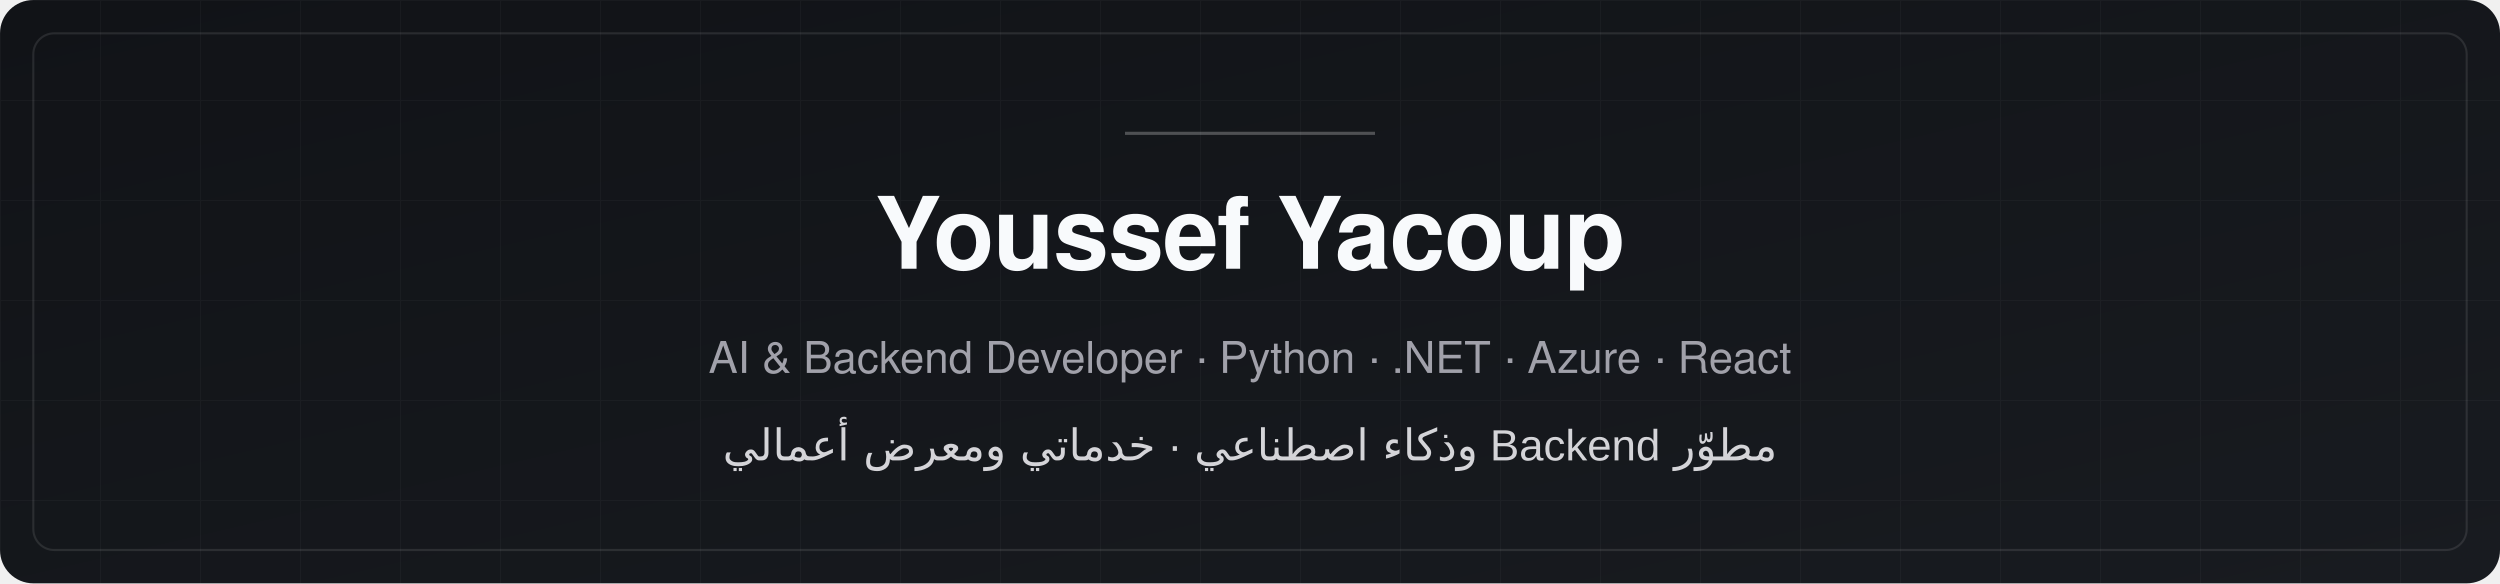
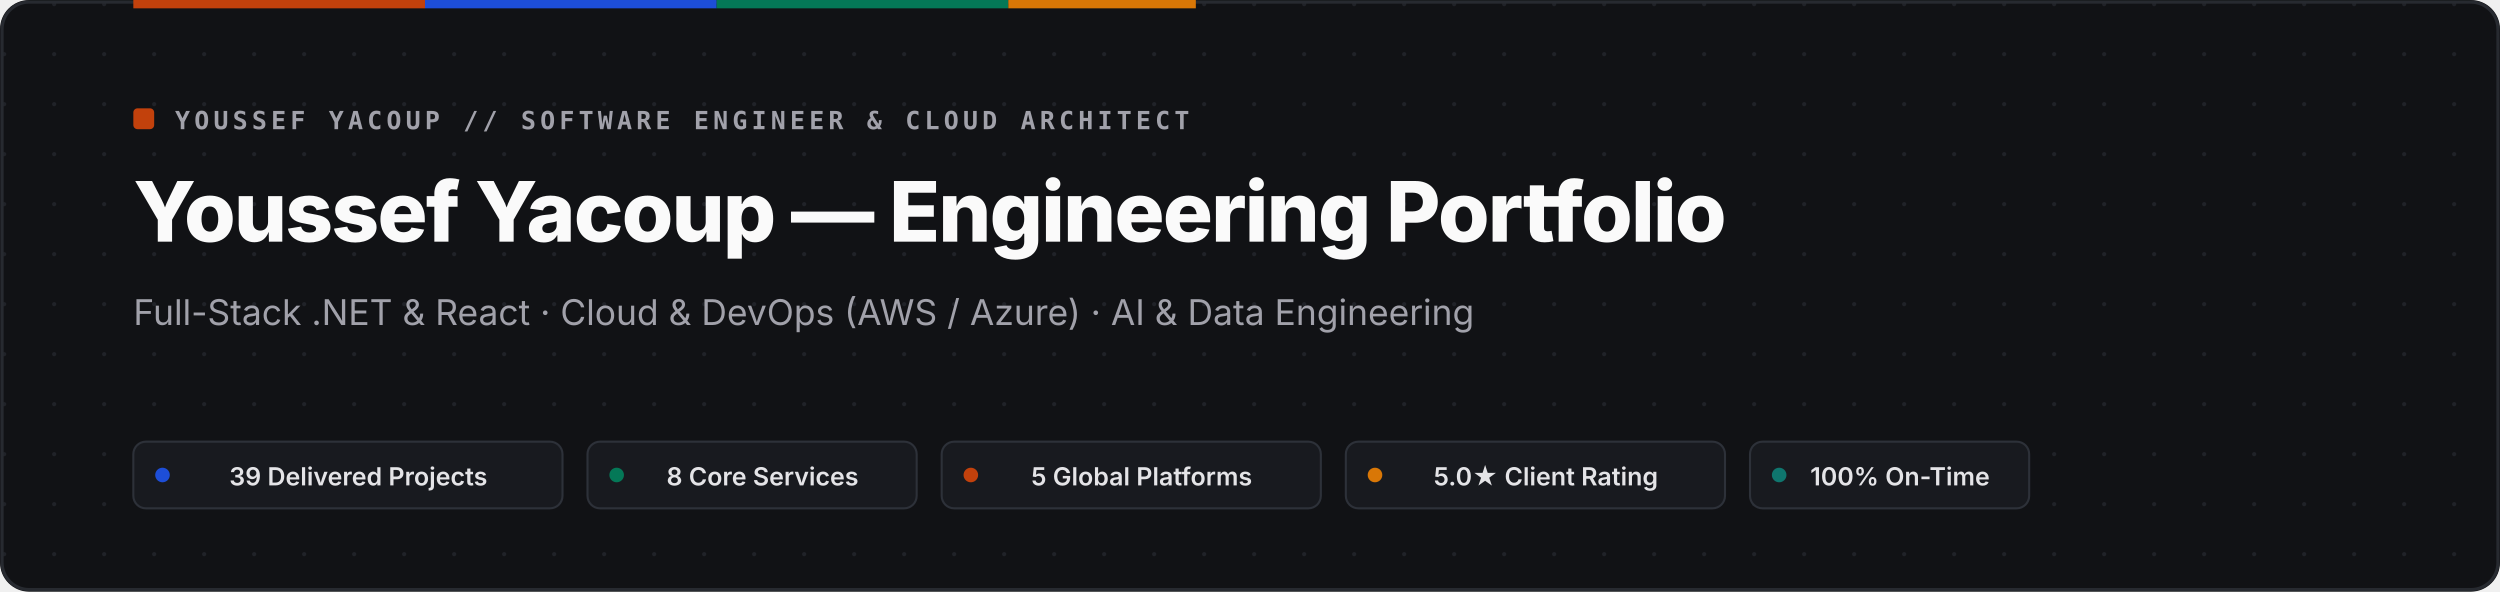
- <svg xmlns="http://www.w3.org/2000/svg" width="1200" height="280" viewBox="0 0 1200 280">
+ <svg xmlns="http://www.w3.org/2000/svg" viewBox="0 0 1200 284" width="100%">
  <defs>
-     <linearGradient id="g" x1="0" y1="0" x2="1" y2="1">
-       <stop offset="0%" stop-color="#111317" />
-       <stop offset="100%" stop-color="#181b20" />
-     </linearGradient>
-     <pattern id="grid" width="48" height="48" patternUnits="userSpaceOnUse">
-       <path d="M 48 0 L 0 0 0 48" fill="none" stroke="#ffffff" stroke-opacity="0.035" stroke-width="1" />
+     <pattern id="dots" width="24" height="24" patternUnits="userSpaceOnUse">
+       <circle cx="2" cy="2" r="1" fill="#272A30" opacity="0.7" />
    </pattern>
  </defs>
-   <rect width="1200" height="280" rx="16" fill="url(#g)" />
-   <rect width="1200" height="280" rx="16" fill="url(#grid)" />
-   <rect x="16" y="16" width="1168" height="248" rx="10" fill="none" stroke="#ffffff" stroke-opacity="0.1" stroke-width="1" />
-   <line x1="540" y1="64" x2="660" y2="64" stroke="#ffffff" stroke-opacity="0.25" stroke-width="1.5" />
-   <text x="600" y="129" text-anchor="middle" font-family="Segoe UI, Helvetica, Arial, sans-serif" font-size="48" font-weight="700" letter-spacing="-0.5" fill="#f8fafc">Youssef Yacoup</text>
-   <text x="600" y="179" text-anchor="middle" font-family="Segoe UI, Helvetica, Arial, sans-serif" font-size="21" fill="#a1a1aa">AI &amp; Backend Developer · Python · .NET · Azure · React</text>
-   <text x="600" y="221" text-anchor="middle" direction="rtl" font-family="Segoe UI, Tahoma, Arial, sans-serif" font-size="21" fill="#d4d4d8">مطوّر Backend وذكاء اصطناعي · خدماتي ومعرض أعمالي</text>
+   <rect width="1200" height="284" rx="14" fill="#111215" />
+   <rect width="1200" height="284" rx="14" fill="url(#dots)" />
+   <rect x="1" y="1" width="1198" height="282" rx="13" fill="none" stroke="#272A30" stroke-width="1.5" />
+   <rect x="64" y="0" width="140" height="4" fill="#C2410C" />
+   <rect x="204" y="0" width="140" height="4" fill="#1D4ED8" />
+   <rect x="344" y="0" width="140" height="4" fill="#047857" />
+   <rect x="484" y="0" width="90" height="4" fill="#D97706" />
+   <g transform="translate(64, 52)">
+     <rect x="0" y="0" width="10" height="10" rx="2" fill="#C2410C" />
+     <text x="20" y="10" fill="#A1A1AA" font-family="JetBrains Mono,Consolas,monospace" font-size="12" font-weight="600" letter-spacing="2">YOUSSEF YACOUP // SOFTWARE ENGINEER &amp; CLOUD ARCHITECT</text>
+     <text x="0" y="64" fill="#FAFAFA" font-family="Inter,Segoe UI,Arial,sans-serif" font-size="40" font-weight="800" letter-spacing="-0.8">Youssef Yacoup — Engineering Portfolio</text>
+     <text x="0" y="104" fill="#A1A1AA" font-family="Inter,Segoe UI,Arial,sans-serif" font-size="17" font-weight="400">Full-Stack .NET &amp; React  ·  Cloud &amp; DevOps (AWS / Azure)  ·  AI &amp; Data Engineering</text>
+   </g>
+   <rect x="64" y="212" width="206" height="32" rx="6" fill="#181A1F" stroke="#2D3139" stroke-width="1" />
+   <circle cx="78" cy="228" r="3.5" fill="#1D4ED8" />
+   <text x="172.0" y="233" fill="#E4E4E7" font-family="Inter,Segoe UI,Arial,sans-serif" font-size="12" font-weight="600" text-anchor="middle">39 Delivered Projects</text>
+   <rect x="282" y="212" width="158" height="32" rx="6" fill="#181A1F" stroke="#2D3139" stroke-width="1" />
+   <circle cx="296" cy="228" r="3.5" fill="#047857" />
+   <text x="366.0" y="233" fill="#E4E4E7" font-family="Inter,Segoe UI,Arial,sans-serif" font-size="12" font-weight="600" text-anchor="middle">8 Core Services</text>
+   <rect x="452" y="212" width="182" height="32" rx="6" fill="#181A1F" stroke="#2D3139" stroke-width="1" />
+   <circle cx="466" cy="228" r="3.5" fill="#C2410C" />
+   <text x="548.0" y="233" fill="#E4E4E7" font-family="Inter,Segoe UI,Arial,sans-serif" font-size="12" font-weight="600" text-anchor="middle">5 Global Platforms</text>
+   <rect x="646" y="212" width="182" height="32" rx="6" fill="#181A1F" stroke="#2D3139" stroke-width="1" />
+   <circle cx="660" cy="228" r="3.5" fill="#D97706" />
+   <text x="742.0" y="233" fill="#E4E4E7" font-family="Inter,Segoe UI,Arial,sans-serif" font-size="12" font-weight="600" text-anchor="middle">5.0★ Client Rating</text>
+   <rect x="840" y="212" width="134" height="32" rx="6" fill="#181A1F" stroke="#2D3139" stroke-width="1" />
+   <circle cx="854" cy="228" r="3.5" fill="#0F766E" />
+   <text x="912.0" y="233" fill="#E4E4E7" font-family="Inter,Segoe UI,Arial,sans-serif" font-size="12" font-weight="600" text-anchor="middle">100% On-Time</text>
</svg>
